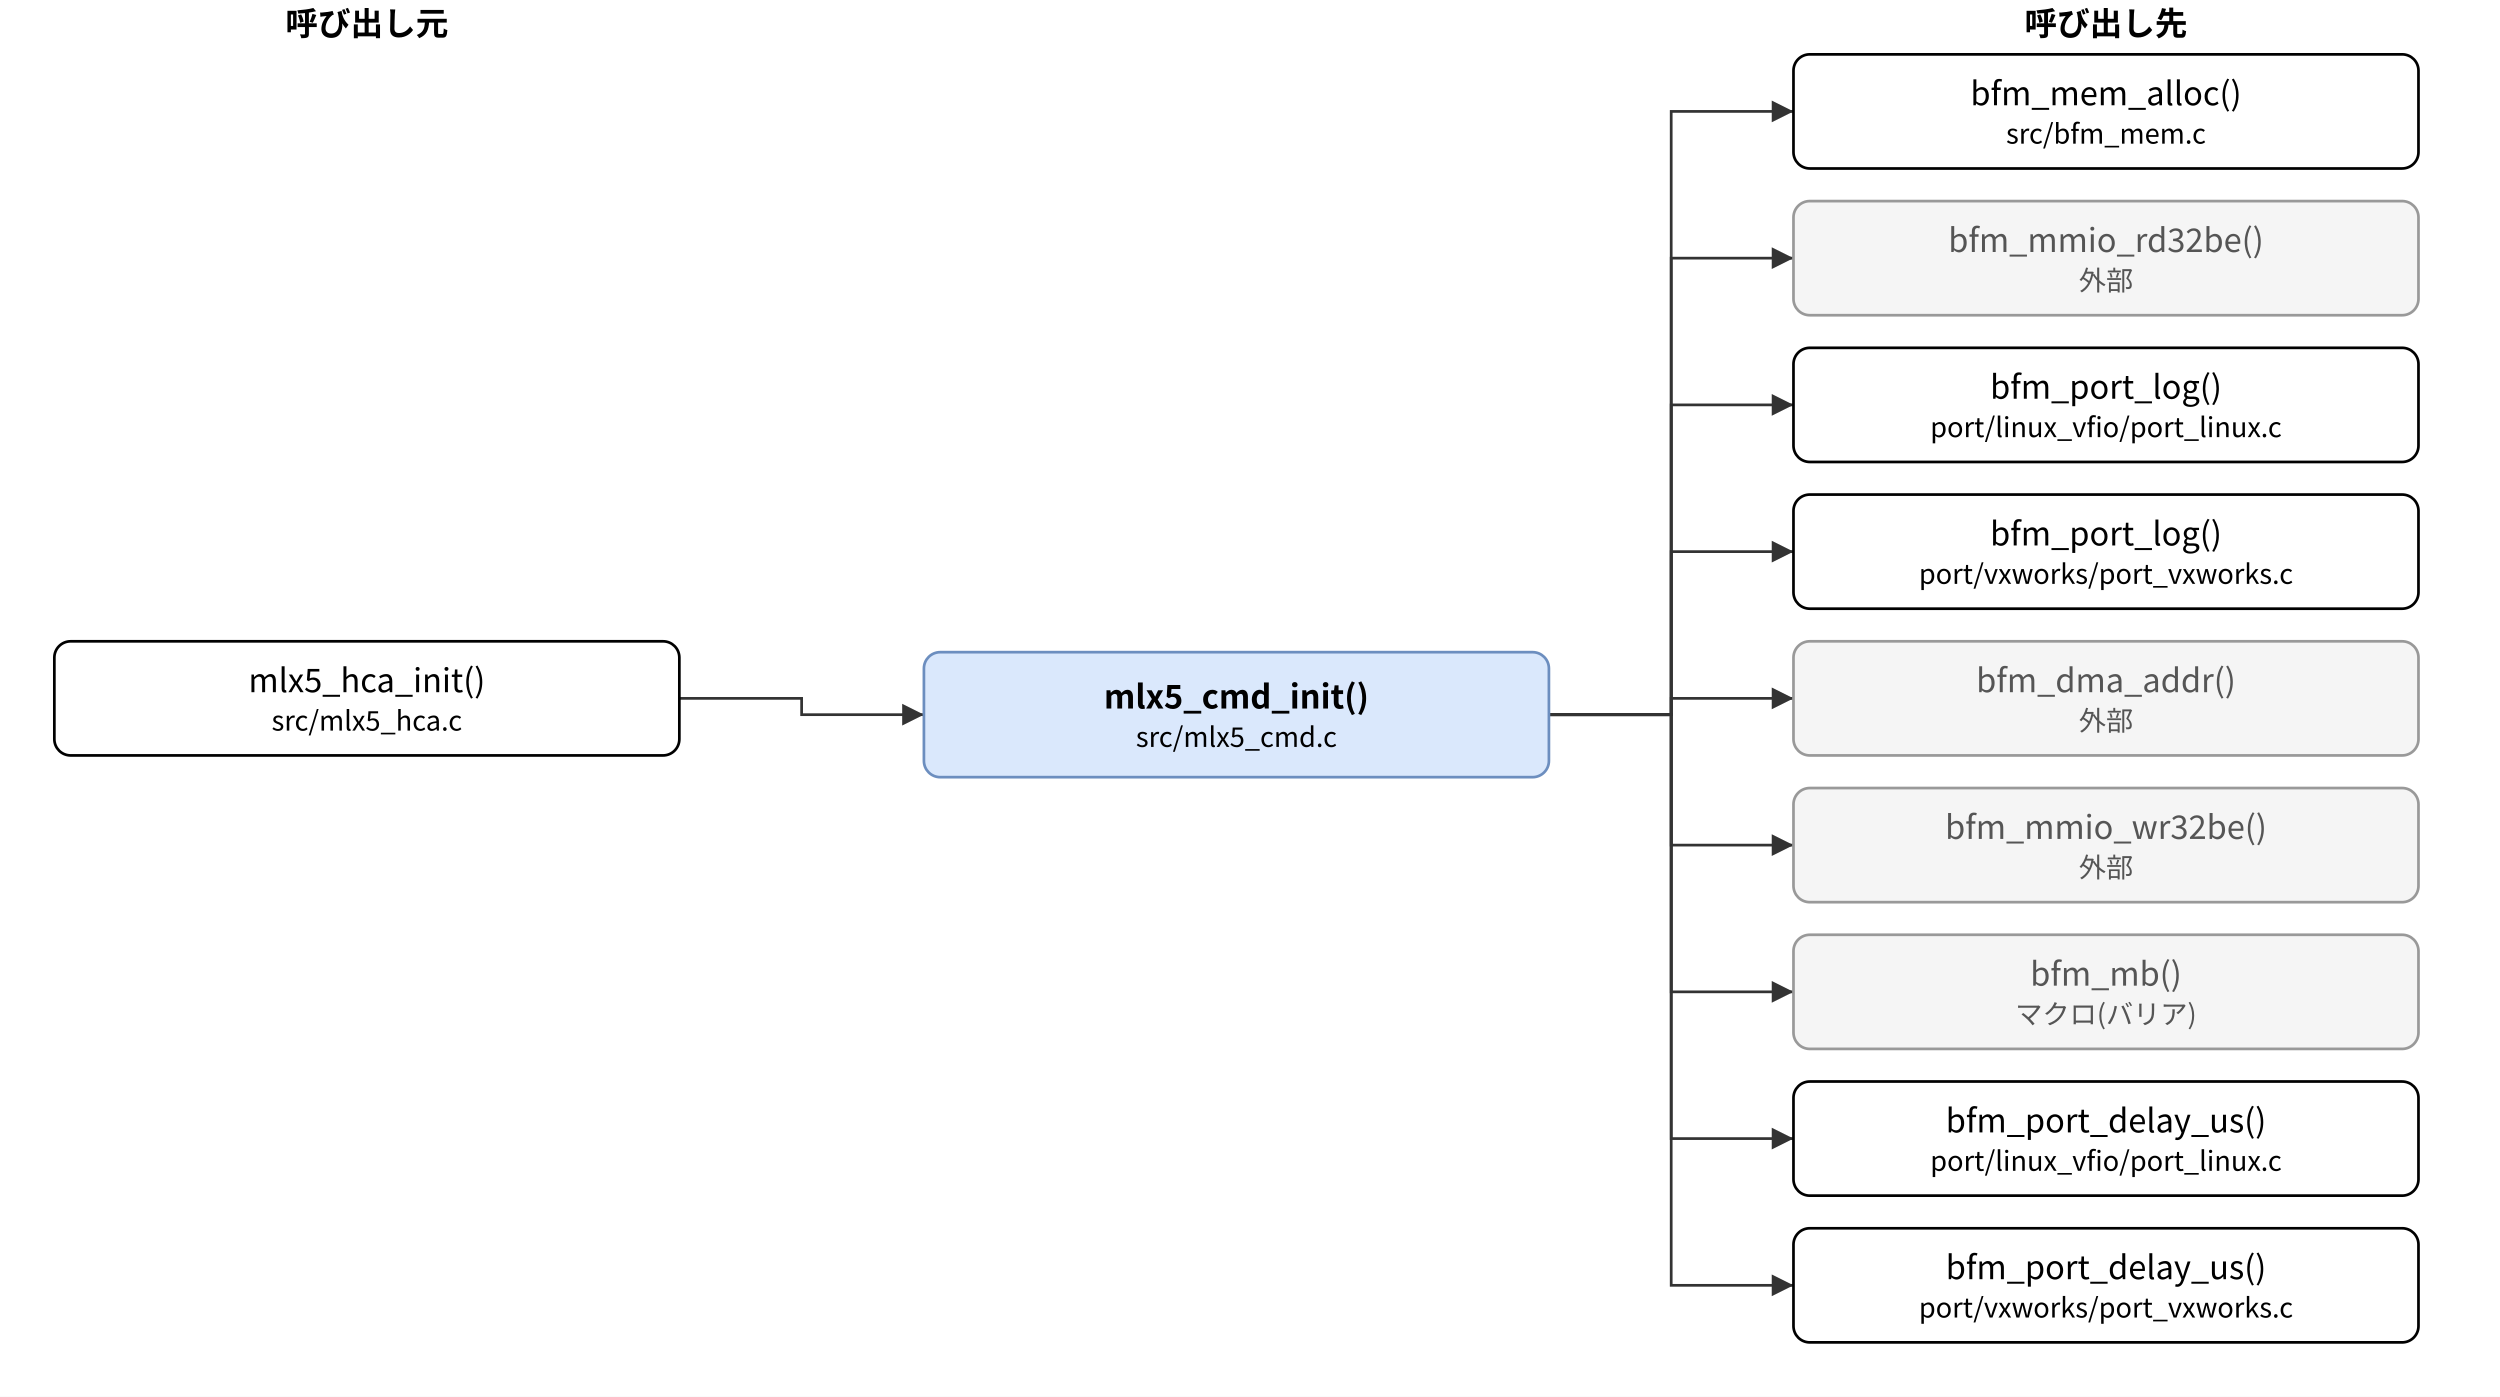
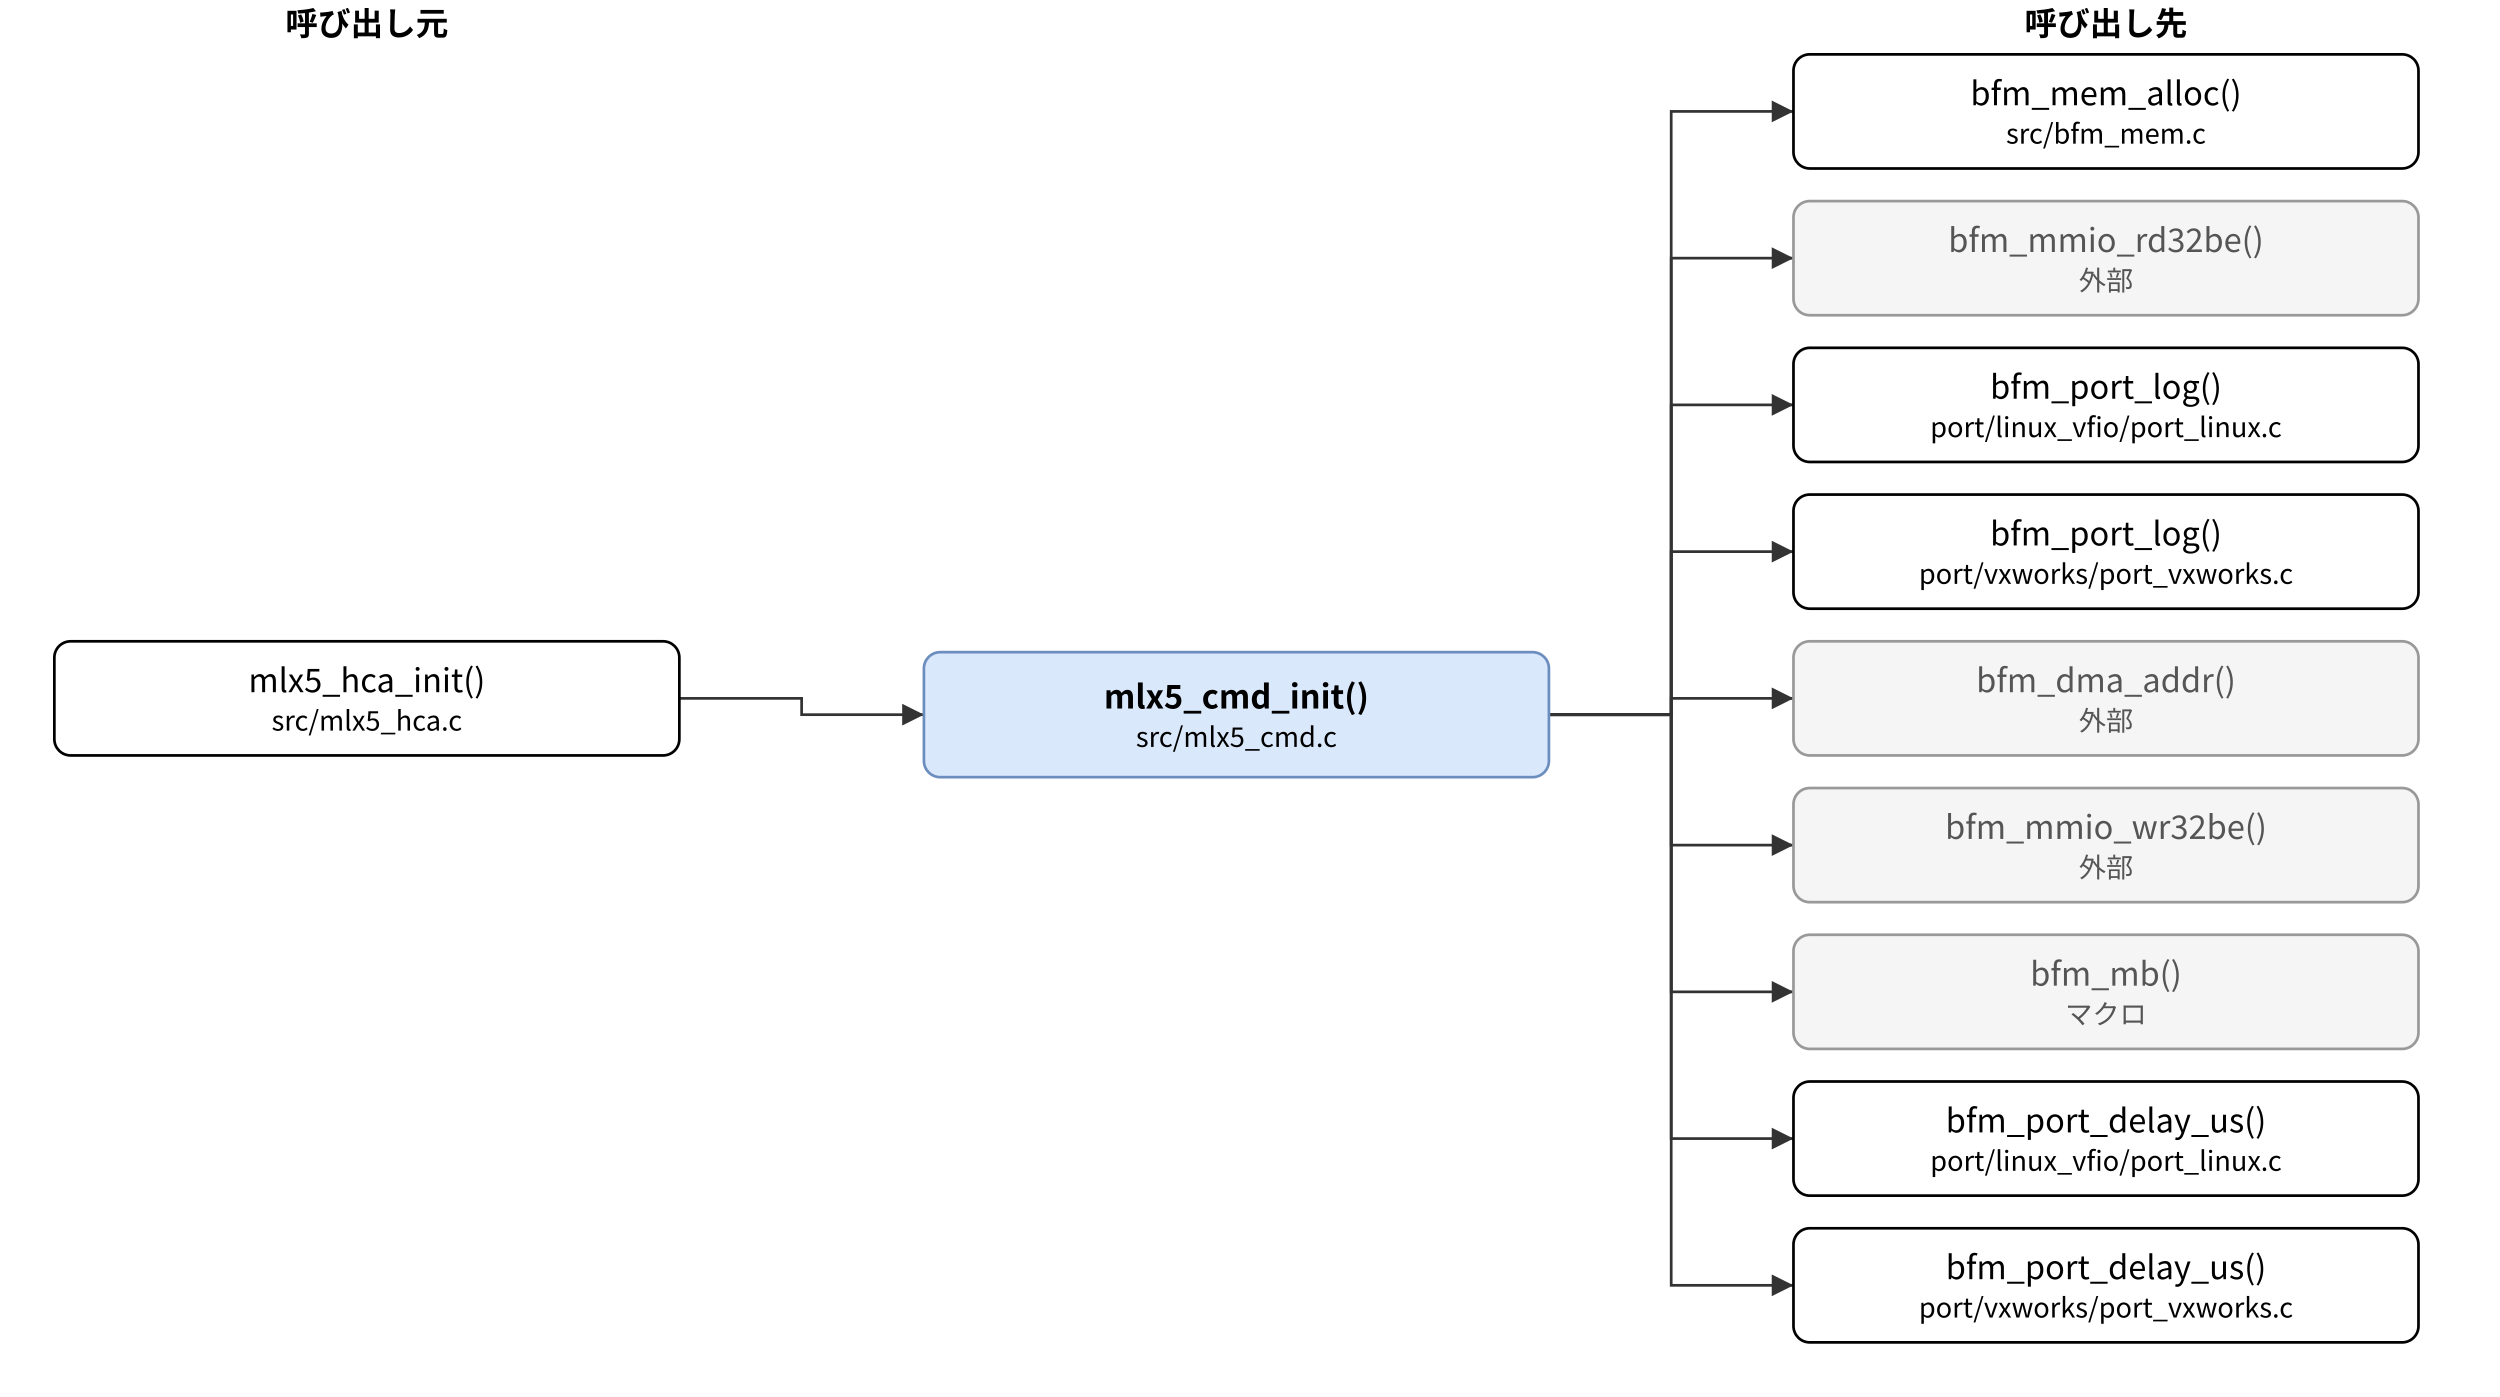
- <svg xmlns="http://www.w3.org/2000/svg" version="1.1" width="920" height="514" viewBox="0 0 920 514" font-family="Noto Sans CJK JP, Meiryo, sans-serif" content="&lt;mxfile host=&quot;bfmem-gen&quot; type=&quot;device&quot;&gt;&lt;diagram id=&quot;df54ec767f79534ca13c&quot; name=&quot;mlx5_cmd_init 関係&quot;&gt;&lt;mxGraphModel dx=&quot;800&quot; dy=&quot;600&quot; grid=&quot;0&quot; gridSize=&quot;10&quot; guides=&quot;1&quot; tooltips=&quot;1&quot; connect=&quot;1&quot; arrows=&quot;1&quot; fold=&quot;1&quot; page=&quot;0&quot; pageScale=&quot;1&quot; math=&quot;0&quot; shadow=&quot;0&quot;&gt;&lt;root&gt;&lt;mxCell id=&quot;0&quot;/&gt;&lt;mxCell id=&quot;1&quot; parent=&quot;0&quot;/&gt;&lt;mxCell id=&quot;c&quot; value=&quot;mlx5_cmd_init()&amp;lt;br&amp;gt;&amp;lt;font style=&amp;quot;font-size:10px&amp;quot;&amp;gt;src/mlx5_cmd.c&amp;lt;/font&amp;gt;&quot; style=&quot;rounded=1;whiteSpace=wrap;html=1;fillColor=#dae8fc;strokeColor=#6c8ebf;fontStyle=1;&quot; vertex=&quot;1&quot; parent=&quot;1&quot;&gt;&lt;mxGeometry x=&quot;340.0&quot; y=&quot;240.0&quot; width=&quot;230.0&quot; height=&quot;46.0&quot; as=&quot;geometry&quot;/&gt;&lt;/mxCell&gt;&lt;mxCell id=&quot;l0&quot; value=&quot;mlx5_hca_init()&amp;lt;br&amp;gt;&amp;lt;font style=&amp;quot;font-size:10px&amp;quot;&amp;gt;src/mlx5_hca.c&amp;lt;/font&amp;gt;&quot; style=&quot;rounded=1;whiteSpace=wrap;html=1;&quot; vertex=&quot;1&quot; parent=&quot;1&quot;&gt;&lt;mxGeometry x=&quot;20.0&quot; y=&quot;236.0&quot; width=&quot;230.0&quot; height=&quot;42.0&quot; as=&quot;geometry&quot;/&gt;&lt;/mxCell&gt;&lt;mxCell id=&quot;r0&quot; value=&quot;bfm_mem_alloc()&amp;lt;br&amp;gt;&amp;lt;font style=&amp;quot;font-size:10px&amp;quot;&amp;gt;src/bfm_mem.c&amp;lt;/font&amp;gt;&quot; style=&quot;rounded=1;whiteSpace=wrap;html=1;&quot; vertex=&quot;1&quot; parent=&quot;1&quot;&gt;&lt;mxGeometry x=&quot;660.0&quot; y=&quot;20.0&quot; width=&quot;230.0&quot; height=&quot;42.0&quot; as=&quot;geometry&quot;/&gt;&lt;/mxCell&gt;&lt;mxCell id=&quot;r1&quot; value=&quot;bfm_mmio_rd32be()&amp;lt;br&amp;gt;&amp;lt;font style=&amp;quot;font-size:10px&amp;quot;&amp;gt;外部&amp;lt;/font&amp;gt;&quot; style=&quot;rounded=1;whiteSpace=wrap;html=1;fillColor=#f5f5f5;strokeColor=#999999;fontColor=#555555;&quot; vertex=&quot;1&quot; parent=&quot;1&quot;&gt;&lt;mxGeometry x=&quot;660.0&quot; y=&quot;74.0&quot; width=&quot;230.0&quot; height=&quot;42.0&quot; as=&quot;geometry&quot;/&gt;&lt;/mxCell&gt;&lt;mxCell id=&quot;r2&quot; value=&quot;bfm_port_log()&amp;lt;br&amp;gt;&amp;lt;font style=&amp;quot;font-size:10px&amp;quot;&amp;gt;port/linux_vfio/port_linux.c&amp;lt;/font&amp;gt;&quot; style=&quot;rounded=1;whiteSpace=wrap;html=1;&quot; vertex=&quot;1&quot; parent=&quot;1&quot;&gt;&lt;mxGeometry x=&quot;660.0&quot; y=&quot;128.0&quot; width=&quot;230.0&quot; height=&quot;42.0&quot; as=&quot;geometry&quot;/&gt;&lt;/mxCell&gt;&lt;mxCell id=&quot;r3&quot; value=&quot;bfm_port_log()&amp;lt;br&amp;gt;&amp;lt;font style=&amp;quot;font-size:10px&amp;quot;&amp;gt;port/vxworks/port_vxworks.c&amp;lt;/font&amp;gt;&quot; style=&quot;rounded=1;whiteSpace=wrap;html=1;&quot; vertex=&quot;1&quot; parent=&quot;1&quot;&gt;&lt;mxGeometry x=&quot;660.0&quot; y=&quot;182.0&quot; width=&quot;230.0&quot; height=&quot;42.0&quot; as=&quot;geometry&quot;/&gt;&lt;/mxCell&gt;&lt;mxCell id=&quot;r4&quot; value=&quot;bfm_dma_addr()&amp;lt;br&amp;gt;&amp;lt;font style=&amp;quot;font-size:10px&amp;quot;&amp;gt;外部&amp;lt;/font&amp;gt;&quot; style=&quot;rounded=1;whiteSpace=wrap;html=1;fillColor=#f5f5f5;strokeColor=#999999;fontColor=#555555;&quot; vertex=&quot;1&quot; parent=&quot;1&quot;&gt;&lt;mxGeometry x=&quot;660.0&quot; y=&quot;236.0&quot; width=&quot;230.0&quot; height=&quot;42.0&quot; as=&quot;geometry&quot;/&gt;&lt;/mxCell&gt;&lt;mxCell id=&quot;r5&quot; value=&quot;bfm_mmio_wr32be()&amp;lt;br&amp;gt;&amp;lt;font style=&amp;quot;font-size:10px&amp;quot;&amp;gt;外部&amp;lt;/font&amp;gt;&quot; style=&quot;rounded=1;whiteSpace=wrap;html=1;fillColor=#f5f5f5;strokeColor=#999999;fontColor=#555555;&quot; vertex=&quot;1&quot; parent=&quot;1&quot;&gt;&lt;mxGeometry x=&quot;660.0&quot; y=&quot;290.0&quot; width=&quot;230.0&quot; height=&quot;42.0&quot; as=&quot;geometry&quot;/&gt;&lt;/mxCell&gt;&lt;mxCell id=&quot;r6&quot; value=&quot;bfm_mb()&amp;lt;br&amp;gt;&amp;lt;font style=&amp;quot;font-size:10px&amp;quot;&amp;gt;マクロ(バリア)&amp;lt;/font&amp;gt;&quot; style=&quot;rounded=1;whiteSpace=wrap;html=1;fillColor=#f5f5f5;strokeColor=#999999;fontColor=#555555;&quot; vertex=&quot;1&quot; parent=&quot;1&quot;&gt;&lt;mxGeometry x=&quot;660.0&quot; y=&quot;344.0&quot; width=&quot;230.0&quot; height=&quot;42.0&quot; as=&quot;geometry&quot;/&gt;&lt;/mxCell&gt;&lt;mxCell id=&quot;r7&quot; value=&quot;bfm_port_delay_us()&amp;lt;br&amp;gt;&amp;lt;font style=&amp;quot;font-size:10px&amp;quot;&amp;gt;port/linux_vfio/port_linux.c&amp;lt;/font&amp;gt;&quot; style=&quot;rounded=1;whiteSpace=wrap;html=1;&quot; vertex=&quot;1&quot; parent=&quot;1&quot;&gt;&lt;mxGeometry x=&quot;660.0&quot; y=&quot;398.0&quot; width=&quot;230.0&quot; height=&quot;42.0&quot; as=&quot;geometry&quot;/&gt;&lt;/mxCell&gt;&lt;mxCell id=&quot;r8&quot; value=&quot;bfm_port_delay_us()&amp;lt;br&amp;gt;&amp;lt;font style=&amp;quot;font-size:10px&amp;quot;&amp;gt;port/vxworks/port_vxworks.c&amp;lt;/font&amp;gt;&quot; style=&quot;rounded=1;whiteSpace=wrap;html=1;&quot; vertex=&quot;1&quot; parent=&quot;1&quot;&gt;&lt;mxGeometry x=&quot;660.0&quot; y=&quot;452.0&quot; width=&quot;230.0&quot; height=&quot;42.0&quot; as=&quot;geometry&quot;/&gt;&lt;/mxCell&gt;&lt;mxCell id=&quot;e0&quot; value=&quot;&quot; style=&quot;edgeStyle=none;html=1;rounded=0;endArrow=block;endFill=1;exitX=1;exitY=0.5;exitDx=0;exitDy=0;exitPerimeter=0;entryX=0;entryY=0.5;entryDx=0;entryDy=0;entryPerimeter=0;&quot; edge=&quot;1&quot; parent=&quot;1&quot; source=&quot;l0&quot; target=&quot;c&quot;&gt;&lt;mxGeometry relative=&quot;1&quot; as=&quot;geometry&quot;&gt;&lt;Array as=&quot;points&quot;&gt;&lt;mxPoint x=&quot;295.0&quot; y=&quot;257.0&quot;/&gt;&lt;mxPoint x=&quot;295.0&quot; y=&quot;263.0&quot;/&gt;&lt;/Array&gt;&lt;/mxGeometry&gt;&lt;/mxCell&gt;&lt;mxCell id=&quot;e1&quot; value=&quot;&quot; style=&quot;edgeStyle=none;html=1;rounded=0;endArrow=block;endFill=1;exitX=1;exitY=0.5;exitDx=0;exitDy=0;exitPerimeter=0;entryX=0;entryY=0.5;entryDx=0;entryDy=0;entryPerimeter=0;&quot; edge=&quot;1&quot; parent=&quot;1&quot; source=&quot;c&quot; target=&quot;r0&quot;&gt;&lt;mxGeometry relative=&quot;1&quot; as=&quot;geometry&quot;&gt;&lt;Array as=&quot;points&quot;&gt;&lt;mxPoint x=&quot;615.0&quot; y=&quot;263.0&quot;/&gt;&lt;mxPoint x=&quot;615.0&quot; y=&quot;41.0&quot;/&gt;&lt;/Array&gt;&lt;/mxGeometry&gt;&lt;/mxCell&gt;&lt;mxCell id=&quot;e2&quot; value=&quot;&quot; style=&quot;edgeStyle=none;html=1;rounded=0;endArrow=block;endFill=1;exitX=1;exitY=0.5;exitDx=0;exitDy=0;exitPerimeter=0;entryX=0;entryY=0.5;entryDx=0;entryDy=0;entryPerimeter=0;&quot; edge=&quot;1&quot; parent=&quot;1&quot; source=&quot;c&quot; target=&quot;r1&quot;&gt;&lt;mxGeometry relative=&quot;1&quot; as=&quot;geometry&quot;&gt;&lt;Array as=&quot;points&quot;&gt;&lt;mxPoint x=&quot;615.0&quot; y=&quot;263.0&quot;/&gt;&lt;mxPoint x=&quot;615.0&quot; y=&quot;95.0&quot;/&gt;&lt;/Array&gt;&lt;/mxGeometry&gt;&lt;/mxCell&gt;&lt;mxCell id=&quot;e3&quot; value=&quot;&quot; style=&quot;edgeStyle=none;html=1;rounded=0;endArrow=block;endFill=1;exitX=1;exitY=0.5;exitDx=0;exitDy=0;exitPerimeter=0;entryX=0;entryY=0.5;entryDx=0;entryDy=0;entryPerimeter=0;&quot; edge=&quot;1&quot; parent=&quot;1&quot; source=&quot;c&quot; target=&quot;r2&quot;&gt;&lt;mxGeometry relative=&quot;1&quot; as=&quot;geometry&quot;&gt;&lt;Array as=&quot;points&quot;&gt;&lt;mxPoint x=&quot;615.0&quot; y=&quot;263.0&quot;/&gt;&lt;mxPoint x=&quot;615.0&quot; y=&quot;149.0&quot;/&gt;&lt;/Array&gt;&lt;/mxGeometry&gt;&lt;/mxCell&gt;&lt;mxCell id=&quot;e4&quot; value=&quot;&quot; style=&quot;edgeStyle=none;html=1;rounded=0;endArrow=block;endFill=1;exitX=1;exitY=0.5;exitDx=0;exitDy=0;exitPerimeter=0;entryX=0;entryY=0.5;entryDx=0;entryDy=0;entryPerimeter=0;&quot; edge=&quot;1&quot; parent=&quot;1&quot; source=&quot;c&quot; target=&quot;r3&quot;&gt;&lt;mxGeometry relative=&quot;1&quot; as=&quot;geometry&quot;&gt;&lt;Array as=&quot;points&quot;&gt;&lt;mxPoint x=&quot;615.0&quot; y=&quot;263.0&quot;/&gt;&lt;mxPoint x=&quot;615.0&quot; y=&quot;203.0&quot;/&gt;&lt;/Array&gt;&lt;/mxGeometry&gt;&lt;/mxCell&gt;&lt;mxCell id=&quot;e5&quot; value=&quot;&quot; style=&quot;edgeStyle=none;html=1;rounded=0;endArrow=block;endFill=1;exitX=1;exitY=0.5;exitDx=0;exitDy=0;exitPerimeter=0;entryX=0;entryY=0.5;entryDx=0;entryDy=0;entryPerimeter=0;&quot; edge=&quot;1&quot; parent=&quot;1&quot; source=&quot;c&quot; target=&quot;r4&quot;&gt;&lt;mxGeometry relative=&quot;1&quot; as=&quot;geometry&quot;&gt;&lt;Array as=&quot;points&quot;&gt;&lt;mxPoint x=&quot;615.0&quot; y=&quot;263.0&quot;/&gt;&lt;mxPoint x=&quot;615.0&quot; y=&quot;257.0&quot;/&gt;&lt;/Array&gt;&lt;/mxGeometry&gt;&lt;/mxCell&gt;&lt;mxCell id=&quot;e6&quot; value=&quot;&quot; style=&quot;edgeStyle=none;html=1;rounded=0;endArrow=block;endFill=1;exitX=1;exitY=0.5;exitDx=0;exitDy=0;exitPerimeter=0;entryX=0;entryY=0.5;entryDx=0;entryDy=0;entryPerimeter=0;&quot; edge=&quot;1&quot; parent=&quot;1&quot; source=&quot;c&quot; target=&quot;r5&quot;&gt;&lt;mxGeometry relative=&quot;1&quot; as=&quot;geometry&quot;&gt;&lt;Array as=&quot;points&quot;&gt;&lt;mxPoint x=&quot;615.0&quot; y=&quot;263.0&quot;/&gt;&lt;mxPoint x=&quot;615.0&quot; y=&quot;311.0&quot;/&gt;&lt;/Array&gt;&lt;/mxGeometry&gt;&lt;/mxCell&gt;&lt;mxCell id=&quot;e7&quot; value=&quot;&quot; style=&quot;edgeStyle=none;html=1;rounded=0;endArrow=block;endFill=1;exitX=1;exitY=0.5;exitDx=0;exitDy=0;exitPerimeter=0;entryX=0;entryY=0.5;entryDx=0;entryDy=0;entryPerimeter=0;&quot; edge=&quot;1&quot; parent=&quot;1&quot; source=&quot;c&quot; target=&quot;r6&quot;&gt;&lt;mxGeometry relative=&quot;1&quot; as=&quot;geometry&quot;&gt;&lt;Array as=&quot;points&quot;&gt;&lt;mxPoint x=&quot;615.0&quot; y=&quot;263.0&quot;/&gt;&lt;mxPoint x=&quot;615.0&quot; y=&quot;365.0&quot;/&gt;&lt;/Array&gt;&lt;/mxGeometry&gt;&lt;/mxCell&gt;&lt;mxCell id=&quot;e8&quot; value=&quot;&quot; style=&quot;edgeStyle=none;html=1;rounded=0;endArrow=block;endFill=1;exitX=1;exitY=0.5;exitDx=0;exitDy=0;exitPerimeter=0;entryX=0;entryY=0.5;entryDx=0;entryDy=0;entryPerimeter=0;&quot; edge=&quot;1&quot; parent=&quot;1&quot; source=&quot;c&quot; target=&quot;r7&quot;&gt;&lt;mxGeometry relative=&quot;1&quot; as=&quot;geometry&quot;&gt;&lt;Array as=&quot;points&quot;&gt;&lt;mxPoint x=&quot;615.0&quot; y=&quot;263.0&quot;/&gt;&lt;mxPoint x=&quot;615.0&quot; y=&quot;419.0&quot;/&gt;&lt;/Array&gt;&lt;/mxGeometry&gt;&lt;/mxCell&gt;&lt;mxCell id=&quot;e9&quot; value=&quot;&quot; style=&quot;edgeStyle=none;html=1;rounded=0;endArrow=block;endFill=1;exitX=1;exitY=0.5;exitDx=0;exitDy=0;exitPerimeter=0;entryX=0;entryY=0.5;entryDx=0;entryDy=0;entryPerimeter=0;&quot; edge=&quot;1&quot; parent=&quot;1&quot; source=&quot;c&quot; target=&quot;r8&quot;&gt;&lt;mxGeometry relative=&quot;1&quot; as=&quot;geometry&quot;&gt;&lt;Array as=&quot;points&quot;&gt;&lt;mxPoint x=&quot;615.0&quot; y=&quot;263.0&quot;/&gt;&lt;mxPoint x=&quot;615.0&quot; y=&quot;473.0&quot;/&gt;&lt;/Array&gt;&lt;/mxGeometry&gt;&lt;/mxCell&gt;&lt;mxCell id=&quot;h0&quot; value=&quot;呼び出し元&quot; style=&quot;text;html=1;align=center;fontStyle=1;&quot; vertex=&quot;1&quot; parent=&quot;1&quot;&gt;&lt;mxGeometry x=&quot;55.0&quot; y=&quot;0&quot; width=&quot;160&quot; height=&quot;18&quot; as=&quot;geometry&quot;/&gt;&lt;/mxCell&gt;&lt;mxCell id=&quot;h1&quot; value=&quot;呼び出し先&quot; style=&quot;text;html=1;align=center;fontStyle=1;&quot; vertex=&quot;1&quot; parent=&quot;1&quot;&gt;&lt;mxGeometry x=&quot;695.0&quot; y=&quot;0&quot; width=&quot;160&quot; height=&quot;18&quot; as=&quot;geometry&quot;/&gt;&lt;/mxCell&gt;&lt;/root&gt;&lt;/mxGraphModel&gt;&lt;/diagram&gt;&lt;/mxfile&gt;">
+ <svg xmlns="http://www.w3.org/2000/svg" version="1.1" width="920" height="514" viewBox="0 0 920 514" font-family="Noto Sans CJK JP, Meiryo, sans-serif" content="&lt;mxfile host=&quot;bfmem-gen&quot; type=&quot;device&quot;&gt;&lt;diagram id=&quot;df54ec767f79534ca13c&quot; name=&quot;mlx5_cmd_init 関係&quot;&gt;&lt;mxGraphModel dx=&quot;800&quot; dy=&quot;600&quot; grid=&quot;0&quot; gridSize=&quot;10&quot; guides=&quot;1&quot; tooltips=&quot;1&quot; connect=&quot;1&quot; arrows=&quot;1&quot; fold=&quot;1&quot; page=&quot;0&quot; pageScale=&quot;1&quot; math=&quot;0&quot; shadow=&quot;0&quot;&gt;&lt;root&gt;&lt;mxCell id=&quot;0&quot;/&gt;&lt;mxCell id=&quot;1&quot; parent=&quot;0&quot;/&gt;&lt;mxCell id=&quot;c&quot; value=&quot;mlx5_cmd_init()&amp;lt;br&amp;gt;&amp;lt;font style=&amp;quot;font-size:10px&amp;quot;&amp;gt;src/mlx5_cmd.c&amp;lt;/font&amp;gt;&quot; style=&quot;rounded=1;whiteSpace=wrap;html=1;fillColor=#dae8fc;strokeColor=#6c8ebf;fontStyle=1;&quot; vertex=&quot;1&quot; parent=&quot;1&quot;&gt;&lt;mxGeometry x=&quot;340.0&quot; y=&quot;240.0&quot; width=&quot;230.0&quot; height=&quot;46.0&quot; as=&quot;geometry&quot;/&gt;&lt;/mxCell&gt;&lt;mxCell id=&quot;l0&quot; value=&quot;mlx5_hca_init()&amp;lt;br&amp;gt;&amp;lt;font style=&amp;quot;font-size:10px&amp;quot;&amp;gt;src/mlx5_hca.c&amp;lt;/font&amp;gt;&quot; style=&quot;rounded=1;whiteSpace=wrap;html=1;&quot; vertex=&quot;1&quot; parent=&quot;1&quot;&gt;&lt;mxGeometry x=&quot;20.0&quot; y=&quot;236.0&quot; width=&quot;230.0&quot; height=&quot;42.0&quot; as=&quot;geometry&quot;/&gt;&lt;/mxCell&gt;&lt;mxCell id=&quot;r0&quot; value=&quot;bfm_mem_alloc()&amp;lt;br&amp;gt;&amp;lt;font style=&amp;quot;font-size:10px&amp;quot;&amp;gt;src/bfm_mem.c&amp;lt;/font&amp;gt;&quot; style=&quot;rounded=1;whiteSpace=wrap;html=1;&quot; vertex=&quot;1&quot; parent=&quot;1&quot;&gt;&lt;mxGeometry x=&quot;660.0&quot; y=&quot;20.0&quot; width=&quot;230.0&quot; height=&quot;42.0&quot; as=&quot;geometry&quot;/&gt;&lt;/mxCell&gt;&lt;mxCell id=&quot;r1&quot; value=&quot;bfm_mmio_rd32be()&amp;lt;br&amp;gt;&amp;lt;font style=&amp;quot;font-size:10px&amp;quot;&amp;gt;外部&amp;lt;/font&amp;gt;&quot; style=&quot;rounded=1;whiteSpace=wrap;html=1;fillColor=#f5f5f5;strokeColor=#999999;fontColor=#555555;&quot; vertex=&quot;1&quot; parent=&quot;1&quot;&gt;&lt;mxGeometry x=&quot;660.0&quot; y=&quot;74.0&quot; width=&quot;230.0&quot; height=&quot;42.0&quot; as=&quot;geometry&quot;/&gt;&lt;/mxCell&gt;&lt;mxCell id=&quot;r2&quot; value=&quot;bfm_port_log()&amp;lt;br&amp;gt;&amp;lt;font style=&amp;quot;font-size:10px&amp;quot;&amp;gt;port/linux_vfio/port_linux.c&amp;lt;/font&amp;gt;&quot; style=&quot;rounded=1;whiteSpace=wrap;html=1;&quot; vertex=&quot;1&quot; parent=&quot;1&quot;&gt;&lt;mxGeometry x=&quot;660.0&quot; y=&quot;128.0&quot; width=&quot;230.0&quot; height=&quot;42.0&quot; as=&quot;geometry&quot;/&gt;&lt;/mxCell&gt;&lt;mxCell id=&quot;r3&quot; value=&quot;bfm_port_log()&amp;lt;br&amp;gt;&amp;lt;font style=&amp;quot;font-size:10px&amp;quot;&amp;gt;port/vxworks/port_vxworks.c&amp;lt;/font&amp;gt;&quot; style=&quot;rounded=1;whiteSpace=wrap;html=1;&quot; vertex=&quot;1&quot; parent=&quot;1&quot;&gt;&lt;mxGeometry x=&quot;660.0&quot; y=&quot;182.0&quot; width=&quot;230.0&quot; height=&quot;42.0&quot; as=&quot;geometry&quot;/&gt;&lt;/mxCell&gt;&lt;mxCell id=&quot;r4&quot; value=&quot;bfm_dma_addr()&amp;lt;br&amp;gt;&amp;lt;font style=&amp;quot;font-size:10px&amp;quot;&amp;gt;外部&amp;lt;/font&amp;gt;&quot; style=&quot;rounded=1;whiteSpace=wrap;html=1;fillColor=#f5f5f5;strokeColor=#999999;fontColor=#555555;&quot; vertex=&quot;1&quot; parent=&quot;1&quot;&gt;&lt;mxGeometry x=&quot;660.0&quot; y=&quot;236.0&quot; width=&quot;230.0&quot; height=&quot;42.0&quot; as=&quot;geometry&quot;/&gt;&lt;/mxCell&gt;&lt;mxCell id=&quot;r5&quot; value=&quot;bfm_mmio_wr32be()&amp;lt;br&amp;gt;&amp;lt;font style=&amp;quot;font-size:10px&amp;quot;&amp;gt;外部&amp;lt;/font&amp;gt;&quot; style=&quot;rounded=1;whiteSpace=wrap;html=1;fillColor=#f5f5f5;strokeColor=#999999;fontColor=#555555;&quot; vertex=&quot;1&quot; parent=&quot;1&quot;&gt;&lt;mxGeometry x=&quot;660.0&quot; y=&quot;290.0&quot; width=&quot;230.0&quot; height=&quot;42.0&quot; as=&quot;geometry&quot;/&gt;&lt;/mxCell&gt;&lt;mxCell id=&quot;r6&quot; value=&quot;bfm_mb()&amp;lt;br&amp;gt;&amp;lt;font style=&amp;quot;font-size:10px&amp;quot;&amp;gt;マクロ&amp;lt;/font&amp;gt;&quot; style=&quot;rounded=1;whiteSpace=wrap;html=1;fillColor=#f5f5f5;strokeColor=#999999;fontColor=#555555;&quot; vertex=&quot;1&quot; parent=&quot;1&quot;&gt;&lt;mxGeometry x=&quot;660.0&quot; y=&quot;344.0&quot; width=&quot;230.0&quot; height=&quot;42.0&quot; as=&quot;geometry&quot;/&gt;&lt;/mxCell&gt;&lt;mxCell id=&quot;r7&quot; value=&quot;bfm_port_delay_us()&amp;lt;br&amp;gt;&amp;lt;font style=&amp;quot;font-size:10px&amp;quot;&amp;gt;port/linux_vfio/port_linux.c&amp;lt;/font&amp;gt;&quot; style=&quot;rounded=1;whiteSpace=wrap;html=1;&quot; vertex=&quot;1&quot; parent=&quot;1&quot;&gt;&lt;mxGeometry x=&quot;660.0&quot; y=&quot;398.0&quot; width=&quot;230.0&quot; height=&quot;42.0&quot; as=&quot;geometry&quot;/&gt;&lt;/mxCell&gt;&lt;mxCell id=&quot;r8&quot; value=&quot;bfm_port_delay_us()&amp;lt;br&amp;gt;&amp;lt;font style=&amp;quot;font-size:10px&amp;quot;&amp;gt;port/vxworks/port_vxworks.c&amp;lt;/font&amp;gt;&quot; style=&quot;rounded=1;whiteSpace=wrap;html=1;&quot; vertex=&quot;1&quot; parent=&quot;1&quot;&gt;&lt;mxGeometry x=&quot;660.0&quot; y=&quot;452.0&quot; width=&quot;230.0&quot; height=&quot;42.0&quot; as=&quot;geometry&quot;/&gt;&lt;/mxCell&gt;&lt;mxCell id=&quot;e0&quot; value=&quot;&quot; style=&quot;edgeStyle=none;html=1;rounded=0;endArrow=block;endFill=1;exitX=1;exitY=0.5;exitDx=0;exitDy=0;exitPerimeter=0;entryX=0;entryY=0.5;entryDx=0;entryDy=0;entryPerimeter=0;&quot; edge=&quot;1&quot; parent=&quot;1&quot; source=&quot;l0&quot; target=&quot;c&quot;&gt;&lt;mxGeometry relative=&quot;1&quot; as=&quot;geometry&quot;&gt;&lt;Array as=&quot;points&quot;&gt;&lt;mxPoint x=&quot;295.0&quot; y=&quot;257.0&quot;/&gt;&lt;mxPoint x=&quot;295.0&quot; y=&quot;263.0&quot;/&gt;&lt;/Array&gt;&lt;/mxGeometry&gt;&lt;/mxCell&gt;&lt;mxCell id=&quot;e1&quot; value=&quot;&quot; style=&quot;edgeStyle=none;html=1;rounded=0;endArrow=block;endFill=1;exitX=1;exitY=0.5;exitDx=0;exitDy=0;exitPerimeter=0;entryX=0;entryY=0.5;entryDx=0;entryDy=0;entryPerimeter=0;&quot; edge=&quot;1&quot; parent=&quot;1&quot; source=&quot;c&quot; target=&quot;r0&quot;&gt;&lt;mxGeometry relative=&quot;1&quot; as=&quot;geometry&quot;&gt;&lt;Array as=&quot;points&quot;&gt;&lt;mxPoint x=&quot;615.0&quot; y=&quot;263.0&quot;/&gt;&lt;mxPoint x=&quot;615.0&quot; y=&quot;41.0&quot;/&gt;&lt;/Array&gt;&lt;/mxGeometry&gt;&lt;/mxCell&gt;&lt;mxCell id=&quot;e2&quot; value=&quot;&quot; style=&quot;edgeStyle=none;html=1;rounded=0;endArrow=block;endFill=1;exitX=1;exitY=0.5;exitDx=0;exitDy=0;exitPerimeter=0;entryX=0;entryY=0.5;entryDx=0;entryDy=0;entryPerimeter=0;&quot; edge=&quot;1&quot; parent=&quot;1&quot; source=&quot;c&quot; target=&quot;r1&quot;&gt;&lt;mxGeometry relative=&quot;1&quot; as=&quot;geometry&quot;&gt;&lt;Array as=&quot;points&quot;&gt;&lt;mxPoint x=&quot;615.0&quot; y=&quot;263.0&quot;/&gt;&lt;mxPoint x=&quot;615.0&quot; y=&quot;95.0&quot;/&gt;&lt;/Array&gt;&lt;/mxGeometry&gt;&lt;/mxCell&gt;&lt;mxCell id=&quot;e3&quot; value=&quot;&quot; style=&quot;edgeStyle=none;html=1;rounded=0;endArrow=block;endFill=1;exitX=1;exitY=0.5;exitDx=0;exitDy=0;exitPerimeter=0;entryX=0;entryY=0.5;entryDx=0;entryDy=0;entryPerimeter=0;&quot; edge=&quot;1&quot; parent=&quot;1&quot; source=&quot;c&quot; target=&quot;r2&quot;&gt;&lt;mxGeometry relative=&quot;1&quot; as=&quot;geometry&quot;&gt;&lt;Array as=&quot;points&quot;&gt;&lt;mxPoint x=&quot;615.0&quot; y=&quot;263.0&quot;/&gt;&lt;mxPoint x=&quot;615.0&quot; y=&quot;149.0&quot;/&gt;&lt;/Array&gt;&lt;/mxGeometry&gt;&lt;/mxCell&gt;&lt;mxCell id=&quot;e4&quot; value=&quot;&quot; style=&quot;edgeStyle=none;html=1;rounded=0;endArrow=block;endFill=1;exitX=1;exitY=0.5;exitDx=0;exitDy=0;exitPerimeter=0;entryX=0;entryY=0.5;entryDx=0;entryDy=0;entryPerimeter=0;&quot; edge=&quot;1&quot; parent=&quot;1&quot; source=&quot;c&quot; target=&quot;r3&quot;&gt;&lt;mxGeometry relative=&quot;1&quot; as=&quot;geometry&quot;&gt;&lt;Array as=&quot;points&quot;&gt;&lt;mxPoint x=&quot;615.0&quot; y=&quot;263.0&quot;/&gt;&lt;mxPoint x=&quot;615.0&quot; y=&quot;203.0&quot;/&gt;&lt;/Array&gt;&lt;/mxGeometry&gt;&lt;/mxCell&gt;&lt;mxCell id=&quot;e5&quot; value=&quot;&quot; style=&quot;edgeStyle=none;html=1;rounded=0;endArrow=block;endFill=1;exitX=1;exitY=0.5;exitDx=0;exitDy=0;exitPerimeter=0;entryX=0;entryY=0.5;entryDx=0;entryDy=0;entryPerimeter=0;&quot; edge=&quot;1&quot; parent=&quot;1&quot; source=&quot;c&quot; target=&quot;r4&quot;&gt;&lt;mxGeometry relative=&quot;1&quot; as=&quot;geometry&quot;&gt;&lt;Array as=&quot;points&quot;&gt;&lt;mxPoint x=&quot;615.0&quot; y=&quot;263.0&quot;/&gt;&lt;mxPoint x=&quot;615.0&quot; y=&quot;257.0&quot;/&gt;&lt;/Array&gt;&lt;/mxGeometry&gt;&lt;/mxCell&gt;&lt;mxCell id=&quot;e6&quot; value=&quot;&quot; style=&quot;edgeStyle=none;html=1;rounded=0;endArrow=block;endFill=1;exitX=1;exitY=0.5;exitDx=0;exitDy=0;exitPerimeter=0;entryX=0;entryY=0.5;entryDx=0;entryDy=0;entryPerimeter=0;&quot; edge=&quot;1&quot; parent=&quot;1&quot; source=&quot;c&quot; target=&quot;r5&quot;&gt;&lt;mxGeometry relative=&quot;1&quot; as=&quot;geometry&quot;&gt;&lt;Array as=&quot;points&quot;&gt;&lt;mxPoint x=&quot;615.0&quot; y=&quot;263.0&quot;/&gt;&lt;mxPoint x=&quot;615.0&quot; y=&quot;311.0&quot;/&gt;&lt;/Array&gt;&lt;/mxGeometry&gt;&lt;/mxCell&gt;&lt;mxCell id=&quot;e7&quot; value=&quot;&quot; style=&quot;edgeStyle=none;html=1;rounded=0;endArrow=block;endFill=1;exitX=1;exitY=0.5;exitDx=0;exitDy=0;exitPerimeter=0;entryX=0;entryY=0.5;entryDx=0;entryDy=0;entryPerimeter=0;&quot; edge=&quot;1&quot; parent=&quot;1&quot; source=&quot;c&quot; target=&quot;r6&quot;&gt;&lt;mxGeometry relative=&quot;1&quot; as=&quot;geometry&quot;&gt;&lt;Array as=&quot;points&quot;&gt;&lt;mxPoint x=&quot;615.0&quot; y=&quot;263.0&quot;/&gt;&lt;mxPoint x=&quot;615.0&quot; y=&quot;365.0&quot;/&gt;&lt;/Array&gt;&lt;/mxGeometry&gt;&lt;/mxCell&gt;&lt;mxCell id=&quot;e8&quot; value=&quot;&quot; style=&quot;edgeStyle=none;html=1;rounded=0;endArrow=block;endFill=1;exitX=1;exitY=0.5;exitDx=0;exitDy=0;exitPerimeter=0;entryX=0;entryY=0.5;entryDx=0;entryDy=0;entryPerimeter=0;&quot; edge=&quot;1&quot; parent=&quot;1&quot; source=&quot;c&quot; target=&quot;r7&quot;&gt;&lt;mxGeometry relative=&quot;1&quot; as=&quot;geometry&quot;&gt;&lt;Array as=&quot;points&quot;&gt;&lt;mxPoint x=&quot;615.0&quot; y=&quot;263.0&quot;/&gt;&lt;mxPoint x=&quot;615.0&quot; y=&quot;419.0&quot;/&gt;&lt;/Array&gt;&lt;/mxGeometry&gt;&lt;/mxCell&gt;&lt;mxCell id=&quot;e9&quot; value=&quot;&quot; style=&quot;edgeStyle=none;html=1;rounded=0;endArrow=block;endFill=1;exitX=1;exitY=0.5;exitDx=0;exitDy=0;exitPerimeter=0;entryX=0;entryY=0.5;entryDx=0;entryDy=0;entryPerimeter=0;&quot; edge=&quot;1&quot; parent=&quot;1&quot; source=&quot;c&quot; target=&quot;r8&quot;&gt;&lt;mxGeometry relative=&quot;1&quot; as=&quot;geometry&quot;&gt;&lt;Array as=&quot;points&quot;&gt;&lt;mxPoint x=&quot;615.0&quot; y=&quot;263.0&quot;/&gt;&lt;mxPoint x=&quot;615.0&quot; y=&quot;473.0&quot;/&gt;&lt;/Array&gt;&lt;/mxGeometry&gt;&lt;/mxCell&gt;&lt;mxCell id=&quot;h0&quot; value=&quot;呼び出し元&quot; style=&quot;text;html=1;align=center;fontStyle=1;&quot; vertex=&quot;1&quot; parent=&quot;1&quot;&gt;&lt;mxGeometry x=&quot;55.0&quot; y=&quot;0&quot; width=&quot;160&quot; height=&quot;18&quot; as=&quot;geometry&quot;/&gt;&lt;/mxCell&gt;&lt;mxCell id=&quot;h1&quot; value=&quot;呼び出し先&quot; style=&quot;text;html=1;align=center;fontStyle=1;&quot; vertex=&quot;1&quot; parent=&quot;1&quot;&gt;&lt;mxGeometry x=&quot;695.0&quot; y=&quot;0&quot; width=&quot;160&quot; height=&quot;18&quot; as=&quot;geometry&quot;/&gt;&lt;/mxCell&gt;&lt;/root&gt;&lt;/mxGraphModel&gt;&lt;/diagram&gt;&lt;/mxfile&gt;">
  <defs>
    <marker id="a" viewBox="0 0 10 10" refX="10" refY="5" markerWidth="8" markerHeight="8" orient="auto-start-reverse">
      <path d="M0,0 L10,5 L0,10 z" fill="#333333" />
    </marker>
  </defs>
  <rect x="0" y="0" width="920" height="514" fill="#ffffff" />
  <text x="135.0" y="13" font-size="12" font-weight="bold" text-anchor="middle">呼び出し元</text>
  <text x="775.0" y="13" font-size="12" font-weight="bold" text-anchor="middle">呼び出し先</text>
  <polyline points="250.0,257.0 295.0,257.0 295.0,263.0 340.0,263.0" fill="none" stroke="#333333" marker-end="url(#a)" />
  <polyline points="570.0,263.0 615.0,263.0 615.0,41.0 660.0,41.0" fill="none" stroke="#333333" marker-end="url(#a)" />
  <polyline points="570.0,263.0 615.0,263.0 615.0,95.0 660.0,95.0" fill="none" stroke="#333333" marker-end="url(#a)" />
  <polyline points="570.0,263.0 615.0,263.0 615.0,149.0 660.0,149.0" fill="none" stroke="#333333" marker-end="url(#a)" />
  <polyline points="570.0,263.0 615.0,263.0 615.0,203.0 660.0,203.0" fill="none" stroke="#333333" marker-end="url(#a)" />
  <polyline points="570.0,263.0 615.0,263.0 615.0,257.0 660.0,257.0" fill="none" stroke="#333333" marker-end="url(#a)" />
  <polyline points="570.0,263.0 615.0,263.0 615.0,311.0 660.0,311.0" fill="none" stroke="#333333" marker-end="url(#a)" />
  <polyline points="570.0,263.0 615.0,263.0 615.0,365.0 660.0,365.0" fill="none" stroke="#333333" marker-end="url(#a)" />
  <polyline points="570.0,263.0 615.0,263.0 615.0,419.0 660.0,419.0" fill="none" stroke="#333333" marker-end="url(#a)" />
  <polyline points="570.0,263.0 615.0,263.0 615.0,473.0 660.0,473.0" fill="none" stroke="#333333" marker-end="url(#a)" />
  <rect x="340.0" y="240.0" width="230.0" height="46.0" rx="6" fill="#dae8fc" stroke="#6c8ebf" />
  <text x="455.0" y="255.5" font-size="12" text-anchor="middle" dominant-baseline="central" fill="#000000" font-weight="bold">mlx5_cmd_init()</text>
  <text x="455.0" y="270.5" font-size="10" text-anchor="middle" dominant-baseline="central" fill="#000000">src/mlx5_cmd.c</text>
  <rect x="20.0" y="236.0" width="230.0" height="42.0" rx="6" fill="#ffffff" stroke="#000000" />
  <text x="135.0" y="249.5" font-size="12" text-anchor="middle" dominant-baseline="central" fill="#000000">mlx5_hca_init()</text>
  <text x="135.0" y="264.5" font-size="10" text-anchor="middle" dominant-baseline="central" fill="#000000">src/mlx5_hca.c</text>
  <rect x="660.0" y="20.0" width="230.0" height="42.0" rx="6" fill="#ffffff" stroke="#000000" />
  <text x="775.0" y="33.5" font-size="12" text-anchor="middle" dominant-baseline="central" fill="#000000">bfm_mem_alloc()</text>
  <text x="775.0" y="48.5" font-size="10" text-anchor="middle" dominant-baseline="central" fill="#000000">src/bfm_mem.c</text>
  <rect x="660.0" y="74.0" width="230.0" height="42.0" rx="6" fill="#f5f5f5" stroke="#999999" />
  <text x="775.0" y="87.5" font-size="12" text-anchor="middle" dominant-baseline="central" fill="#555555">bfm_mmio_rd32be()</text>
  <text x="775.0" y="102.5" font-size="10" text-anchor="middle" dominant-baseline="central" fill="#555555">外部</text>
  <rect x="660.0" y="128.0" width="230.0" height="42.0" rx="6" fill="#ffffff" stroke="#000000" />
  <text x="775.0" y="141.5" font-size="12" text-anchor="middle" dominant-baseline="central" fill="#000000">bfm_port_log()</text>
  <text x="775.0" y="156.5" font-size="10" text-anchor="middle" dominant-baseline="central" fill="#000000">port/linux_vfio/port_linux.c</text>
  <rect x="660.0" y="182.0" width="230.0" height="42.0" rx="6" fill="#ffffff" stroke="#000000" />
  <text x="775.0" y="195.5" font-size="12" text-anchor="middle" dominant-baseline="central" fill="#000000">bfm_port_log()</text>
  <text x="775.0" y="210.5" font-size="10" text-anchor="middle" dominant-baseline="central" fill="#000000">port/vxworks/port_vxworks.c</text>
  <rect x="660.0" y="236.0" width="230.0" height="42.0" rx="6" fill="#f5f5f5" stroke="#999999" />
  <text x="775.0" y="249.5" font-size="12" text-anchor="middle" dominant-baseline="central" fill="#555555">bfm_dma_addr()</text>
  <text x="775.0" y="264.5" font-size="10" text-anchor="middle" dominant-baseline="central" fill="#555555">外部</text>
  <rect x="660.0" y="290.0" width="230.0" height="42.0" rx="6" fill="#f5f5f5" stroke="#999999" />
  <text x="775.0" y="303.5" font-size="12" text-anchor="middle" dominant-baseline="central" fill="#555555">bfm_mmio_wr32be()</text>
  <text x="775.0" y="318.5" font-size="10" text-anchor="middle" dominant-baseline="central" fill="#555555">外部</text>
  <rect x="660.0" y="344.0" width="230.0" height="42.0" rx="6" fill="#f5f5f5" stroke="#999999" />
  <text x="775.0" y="357.5" font-size="12" text-anchor="middle" dominant-baseline="central" fill="#555555">bfm_mb()</text>
-   <text x="775.0" y="372.5" font-size="10" text-anchor="middle" dominant-baseline="central" fill="#555555">マクロ(バリア)</text>
+   <text x="775.0" y="372.5" font-size="10" text-anchor="middle" dominant-baseline="central" fill="#555555">マクロ</text>
  <rect x="660.0" y="398.0" width="230.0" height="42.0" rx="6" fill="#ffffff" stroke="#000000" />
  <text x="775.0" y="411.5" font-size="12" text-anchor="middle" dominant-baseline="central" fill="#000000">bfm_port_delay_us()</text>
  <text x="775.0" y="426.5" font-size="10" text-anchor="middle" dominant-baseline="central" fill="#000000">port/linux_vfio/port_linux.c</text>
  <rect x="660.0" y="452.0" width="230.0" height="42.0" rx="6" fill="#ffffff" stroke="#000000" />
  <text x="775.0" y="465.5" font-size="12" text-anchor="middle" dominant-baseline="central" fill="#000000">bfm_port_delay_us()</text>
  <text x="775.0" y="480.5" font-size="10" text-anchor="middle" dominant-baseline="central" fill="#000000">port/vxworks/port_vxworks.c</text>
</svg>
